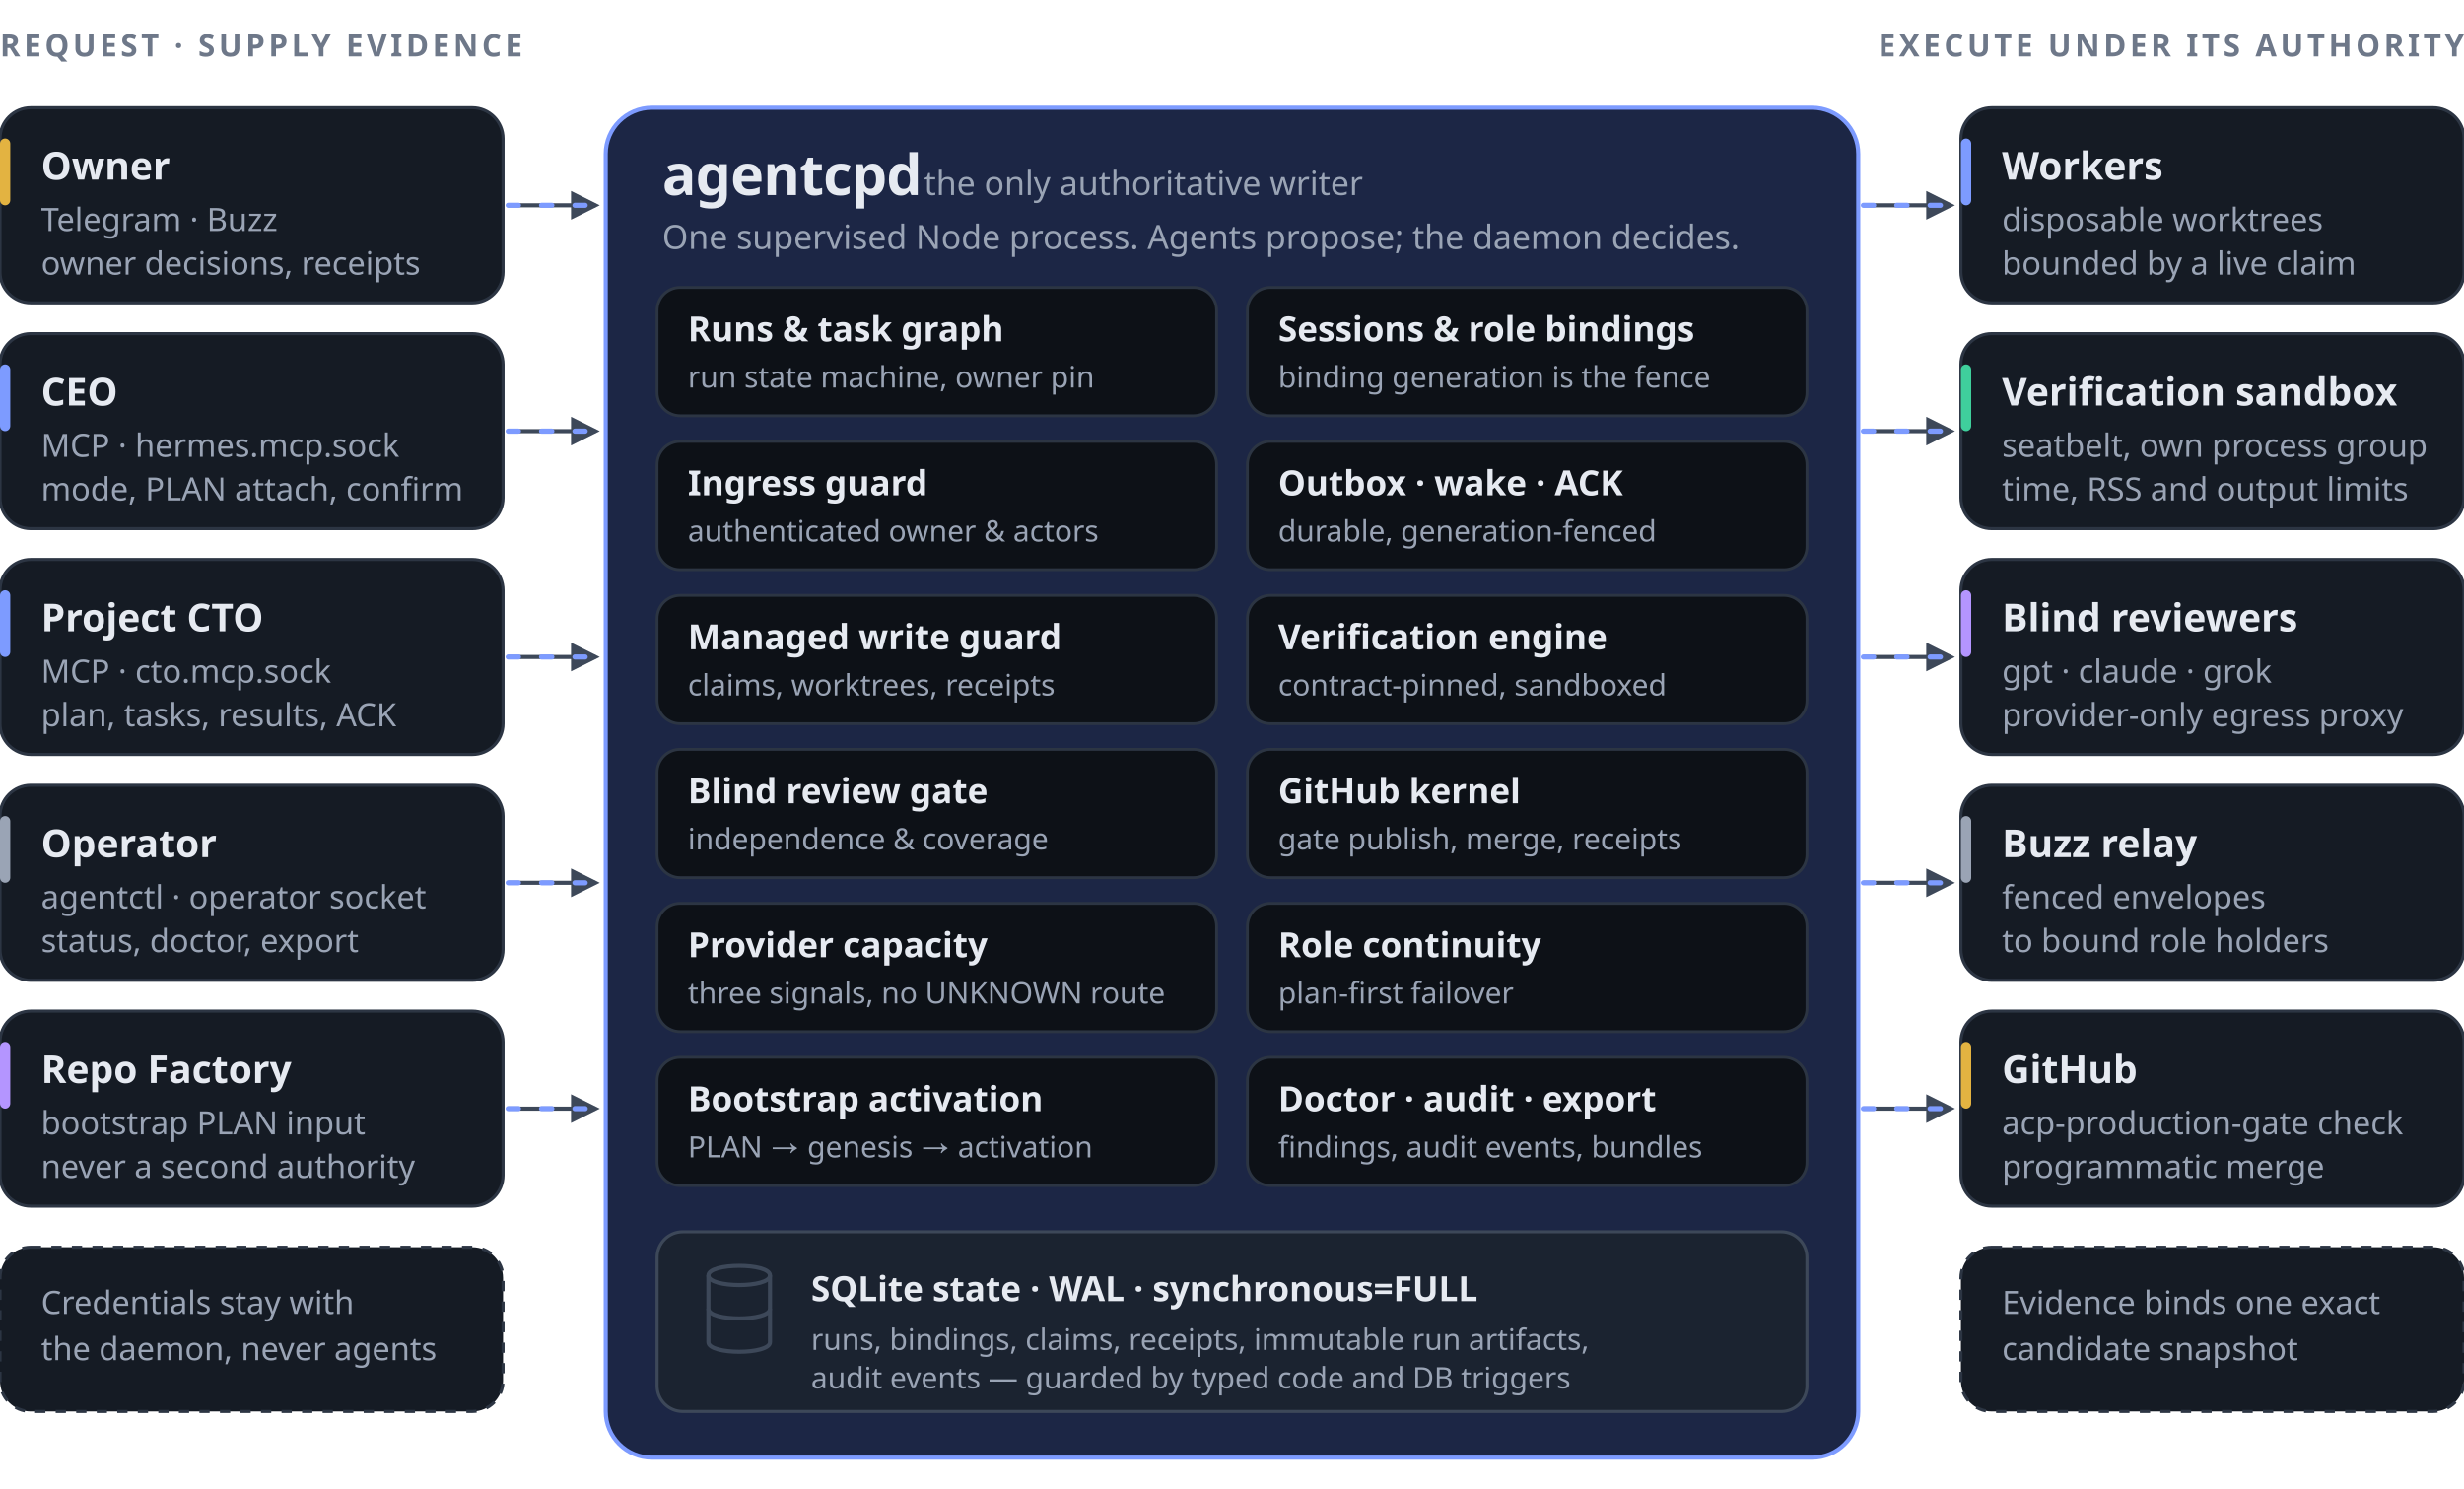
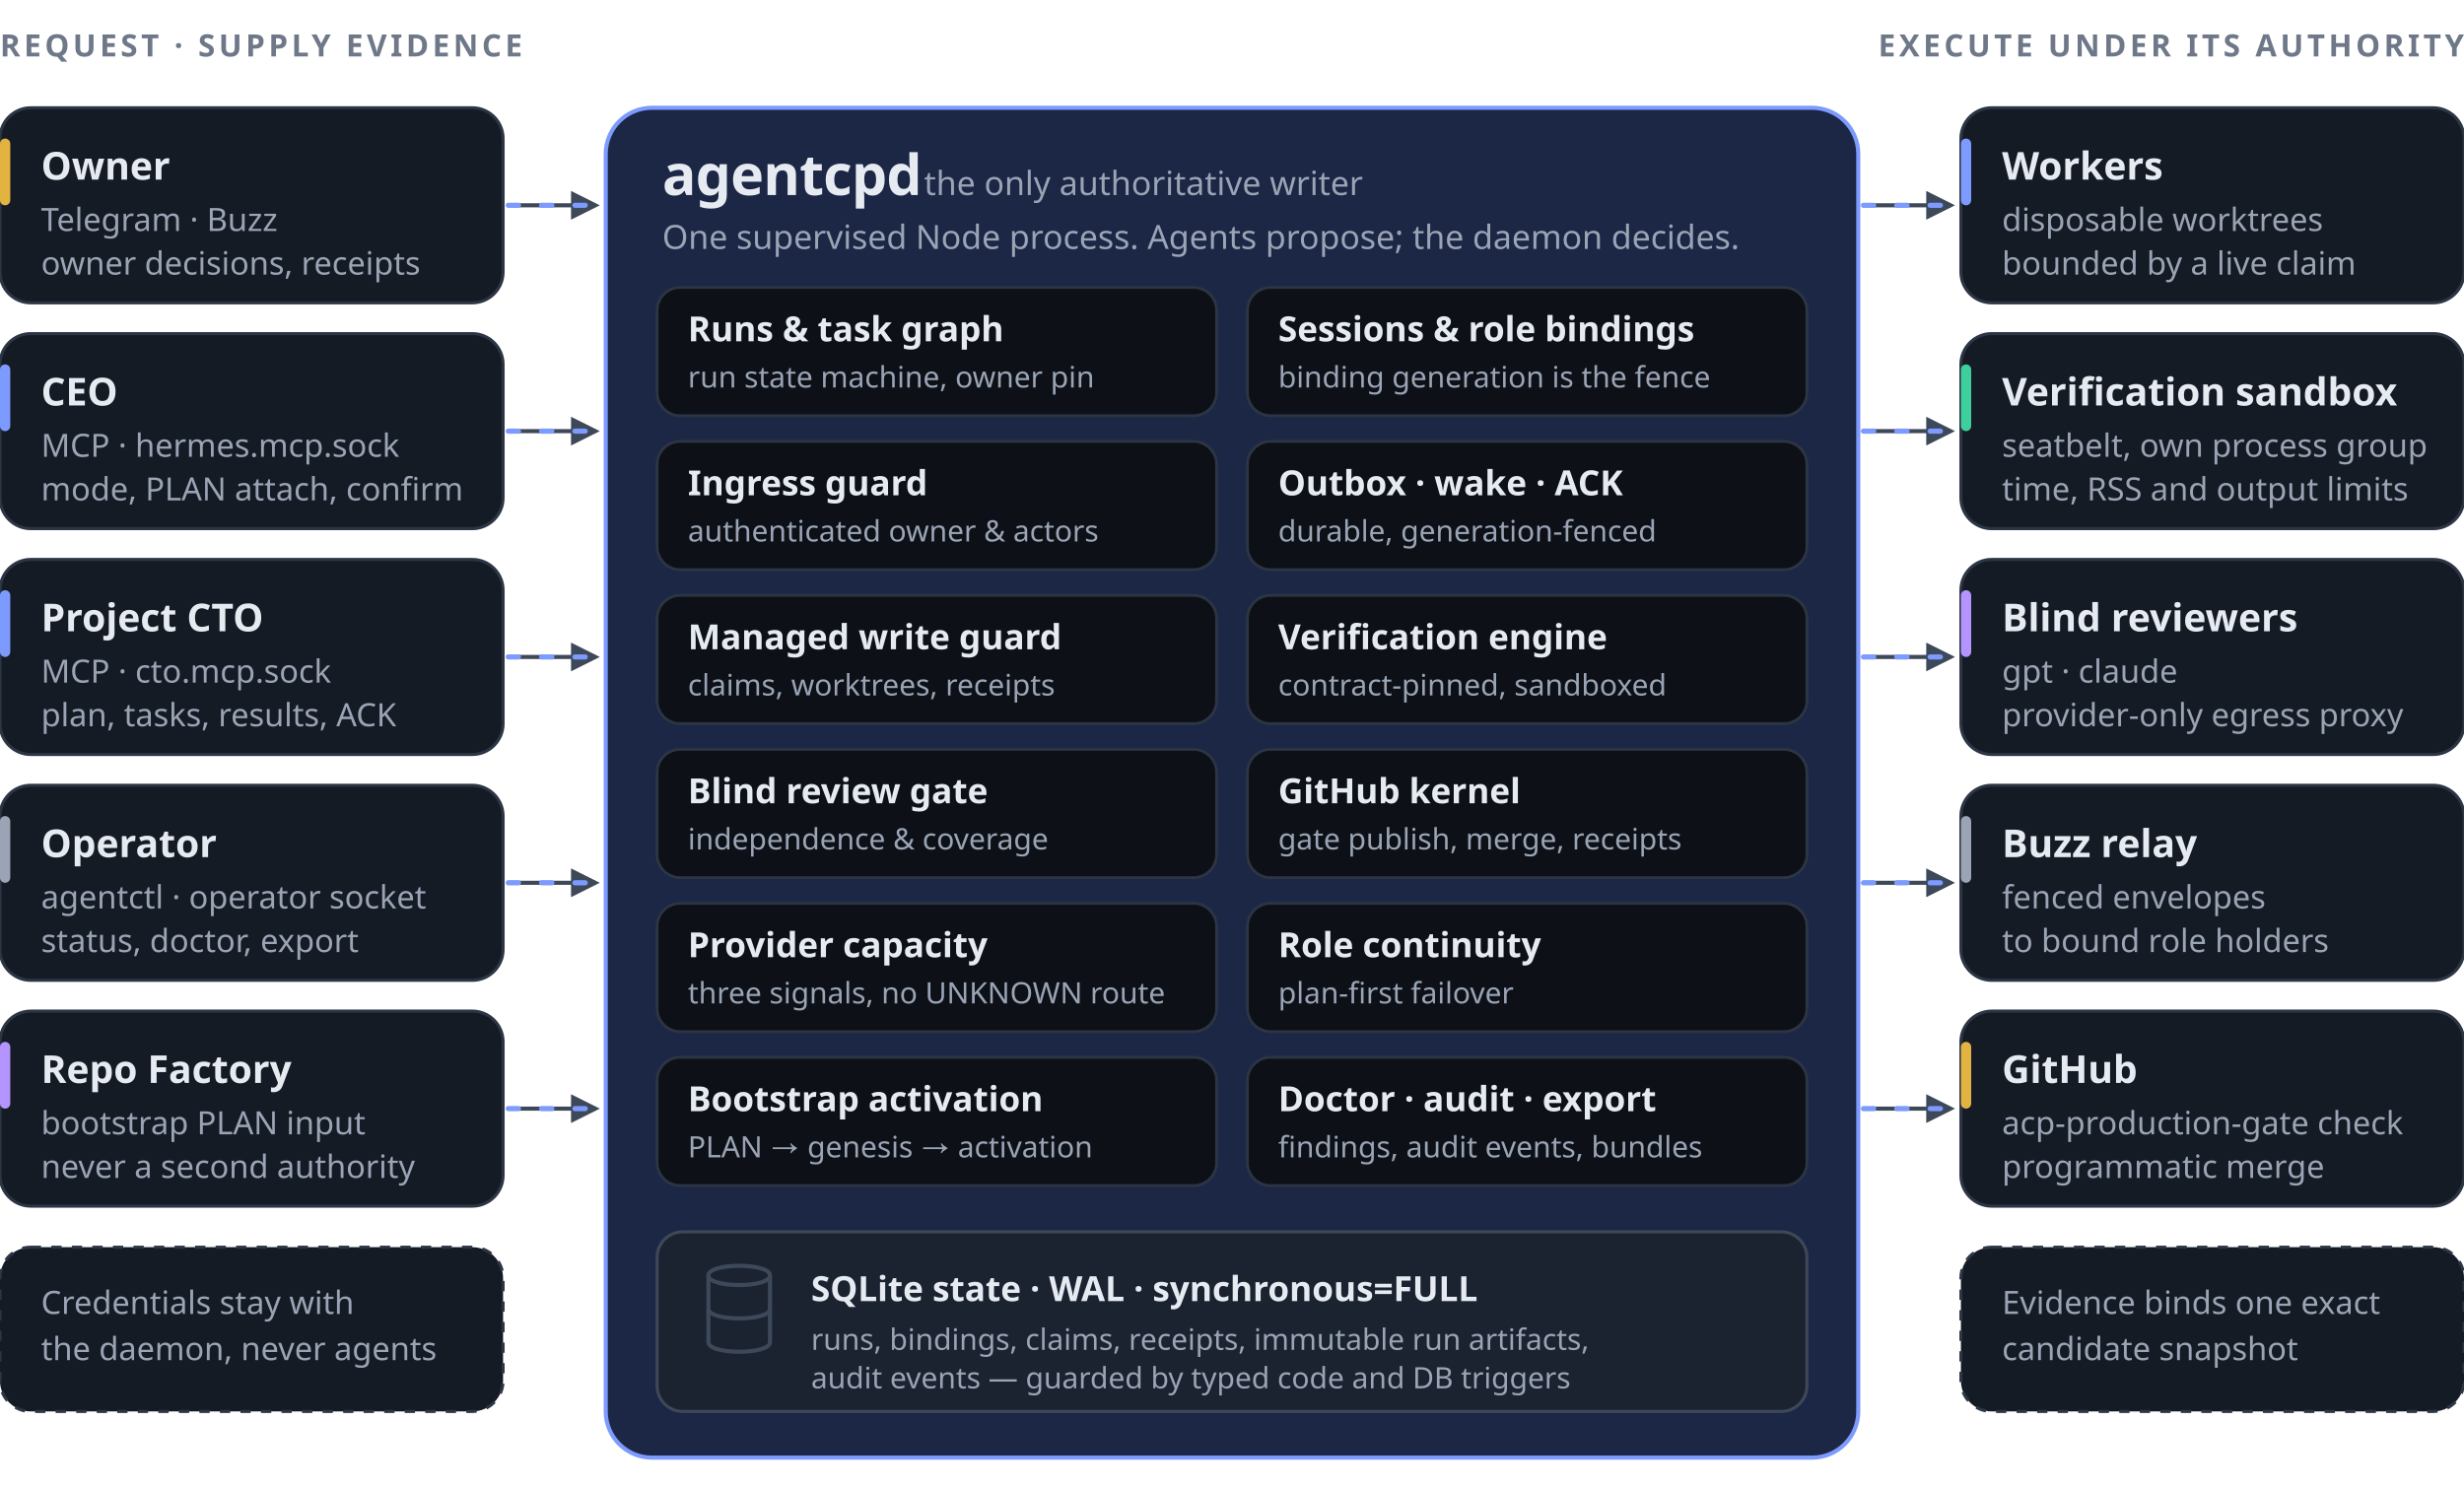
<svg xmlns="http://www.w3.org/2000/svg" width="960" height="580" viewBox="0 0 960 580" role="img" aria-labelledby="t d">
  <style>
text{font-family:-apple-system,BlinkMacSystemFont,'Segoe UI','Noto Sans',Helvetica,Arial,sans-serif}
.col{fill:#6e7889;font-size:12px;font-weight:700;letter-spacing:1.4px}
.bx{fill:#151b24;stroke:#2c3543;stroke-width:1.2}
.bt{fill:#e6eaf1;font-size:15px;font-weight:650}
.bs{fill:#9aa4b5;font-size:12.5px}
.core{fill:#1c2645;stroke:#7d9bff;stroke-width:1.6}
.ct{fill:#e6eaf1;font-size:22px;font-weight:750;letter-spacing:-.3px}
.cs{fill:#9aa4b5;font-size:13px}
.md{fill:#0d1117;stroke:#2c3543;stroke-width:1.1}
.mt{fill:#e6eaf1;font-size:13.5px;font-weight:650}
.ms{fill:#9aa4b5;font-size:11.5px}
.db{fill:#1b2330;stroke:#3d4859;stroke-width:1.2}
.a{fill:#7d9bff}.v{fill:#3fcf9c}.r{fill:#b495ff}.w{fill:#ff8c57}.g{fill:#e3b341}.m{fill:#9aa4b5}
.ln{fill:none;stroke:#3d4859;stroke-width:1.6}
.fl{fill:none;stroke:#7d9bff;stroke-width:2;stroke-linecap:round;stroke-dasharray:4 9;animation:flow 1.6s linear infinite}
.fr{animation-direction:reverse}
.ah{fill:#3d4859}
.in{animation:rise .5s cubic-bezier(.2,.9,.2,1) backwards}
.i1{animation-delay:.05s}.i2{animation-delay:.18s}.i3{animation-delay:.31s}
.pulse{fill:none;stroke:#7d9bff;stroke-width:1.6;opacity:0;animation:pulse 4s ease-out 1s infinite}
@keyframes flow{to{stroke-dashoffset:-26}}
@keyframes rise{from{opacity:0;transform:translateY(10px)}}
@keyframes pulse{0%{opacity:.55}60%,100%{opacity:0}}
@media (prefers-reduced-motion:reduce){.in{animation:none}.fl{animation:none}.pulse{display:none}}
</style>
  <defs>
    <marker id="ar" viewBox="0 0 10 10" refX="8.5" refY="5" markerWidth="7" markerHeight="7" orient="auto-start-reverse">
      <path class="ah" d="M0 0L10 5L0 10z" />
    </marker>
  </defs>
  <text class="col" x="0" y="22">REQUEST · SUPPLY EVIDENCE</text>
  <text class="col" x="960" y="22" text-anchor="end">EXECUTE UNDER ITS AUTHORITY</text>
  <g class="in i1">
    <rect class="bx" x="0" y="42" width="196" height="76" rx="12" />
    <rect class="g" x="0" y="54" width="4" height="26" rx="2" />
    <text class="bt" x="16" y="70">Owner</text>
    <text class="bs" x="16" y="90">Telegram · Buzz</text>
    <text class="bs" x="16" y="107">owner decisions, receipts</text>
    <rect class="bx" x="0" y="130" width="196" height="76" rx="12" />
    <rect class="a" x="0" y="142" width="4" height="26" rx="2" />
    <text class="bt" x="16" y="158">CEO</text>
    <text class="bs" x="16" y="178">MCP · hermes.mcp.sock</text>
    <text class="bs" x="16" y="195">mode, PLAN attach, confirm</text>
    <rect class="bx" x="0" y="218" width="196" height="76" rx="12" />
    <rect class="a" x="0" y="230" width="4" height="26" rx="2" />
    <text class="bt" x="16" y="246">Project CTO</text>
    <text class="bs" x="16" y="266">MCP · cto.mcp.sock</text>
    <text class="bs" x="16" y="283">plan, tasks, results, ACK</text>
    <rect class="bx" x="0" y="306" width="196" height="76" rx="12" />
    <rect class="m" x="0" y="318" width="4" height="26" rx="2" />
    <text class="bt" x="16" y="334">Operator</text>
    <text class="bs" x="16" y="354">agentctl · operator socket</text>
    <text class="bs" x="16" y="371">status, doctor, export</text>
    <rect class="bx" x="0" y="394" width="196" height="76" rx="12" />
    <rect class="r" x="0" y="406" width="4" height="26" rx="2" />
    <text class="bt" x="16" y="422">Repo Factory</text>
    <text class="bs" x="16" y="442">bootstrap PLAN input</text>
    <text class="bs" x="16" y="459">never a second authority</text>
  </g>
  <g class="in i2">
    <rect class="core" x="236" y="42" width="488" height="526" rx="18" />
    <rect class="pulse" x="236" y="42" width="488" height="526" rx="18" />
    <text class="ct" x="258" y="76">agentcpd</text>
    <text class="cs" x="360" y="76">the only authoritative writer</text>
    <text class="cs" x="258" y="97">One supervised Node process. Agents propose; the daemon decides.</text>
    <rect class="md" x="256" y="112" width="218" height="50" rx="9" />
    <text class="mt" x="268" y="133">Runs &amp; task graph</text>
    <text class="ms" x="268" y="151">run state machine, owner pin</text>
    <rect class="md" x="486" y="112" width="218" height="50" rx="9" />
    <text class="mt" x="498" y="133">Sessions &amp; role bindings</text>
    <text class="ms" x="498" y="151">binding generation is the fence</text>
    <rect class="md" x="256" y="172" width="218" height="50" rx="9" />
    <text class="mt" x="268" y="193">Ingress guard</text>
    <text class="ms" x="268" y="211">authenticated owner &amp; actors</text>
    <rect class="md" x="486" y="172" width="218" height="50" rx="9" />
    <text class="mt" x="498" y="193">Outbox · wake · ACK</text>
    <text class="ms" x="498" y="211">durable, generation-fenced</text>
    <rect class="md" x="256" y="232" width="218" height="50" rx="9" />
    <text class="mt" x="268" y="253">Managed write guard</text>
    <text class="ms" x="268" y="271">claims, worktrees, receipts</text>
    <rect class="md" x="486" y="232" width="218" height="50" rx="9" />
    <text class="mt" x="498" y="253">Verification engine</text>
    <text class="ms" x="498" y="271">contract-pinned, sandboxed</text>
    <rect class="md" x="256" y="292" width="218" height="50" rx="9" />
    <text class="mt" x="268" y="313">Blind review gate</text>
    <text class="ms" x="268" y="331">independence &amp; coverage</text>
    <rect class="md" x="486" y="292" width="218" height="50" rx="9" />
    <text class="mt" x="498" y="313">GitHub kernel</text>
    <text class="ms" x="498" y="331">gate publish, merge, receipts</text>
    <rect class="md" x="256" y="352" width="218" height="50" rx="9" />
    <text class="mt" x="268" y="373">Provider capacity</text>
    <text class="ms" x="268" y="391">three signals, no UNKNOWN route</text>
    <rect class="md" x="486" y="352" width="218" height="50" rx="9" />
    <text class="mt" x="498" y="373">Role continuity</text>
    <text class="ms" x="498" y="391">plan-first failover</text>
    <rect class="md" x="256" y="412" width="218" height="50" rx="9" />
    <text class="mt" x="268" y="433">Bootstrap activation</text>
    <text class="ms" x="268" y="451">PLAN → genesis → activation</text>
    <rect class="md" x="486" y="412" width="218" height="50" rx="9" />
    <text class="mt" x="498" y="433">Doctor · audit · export</text>
    <text class="ms" x="498" y="451">findings, audit events, bundles</text>
    <rect class="db" x="256" y="480" width="448" height="70" rx="10" />
    <path class="ln" d="M276 497c0-5 24-5 24 0v26c0 5-24 5-24 0z" />
    <path class="ln" d="M276 497c0 5 24 5 24 0" />
    <path class="ln" d="M276 510c0 5 24 5 24 0" />
    <text class="mt" x="316" y="507">SQLite state · WAL · synchronous=FULL</text>
    <text class="ms" x="316" y="526">runs, bindings, claims, receipts, immutable run artifacts,</text>
    <text class="ms" x="316" y="541">audit events — guarded by typed code and DB triggers</text>
  </g>
  <g class="in i3">
    <rect class="bx" x="764" y="42" width="196" height="76" rx="12" />
    <rect class="a" x="764" y="54" width="4" height="26" rx="2" />
    <text class="bt" x="780" y="70">Workers</text>
    <text class="bs" x="780" y="90">disposable worktrees</text>
    <text class="bs" x="780" y="107">bounded by a live claim</text>
    <rect class="bx" x="764" y="130" width="196" height="76" rx="12" />
    <rect class="v" x="764" y="142" width="4" height="26" rx="2" />
    <text class="bt" x="780" y="158">Verification sandbox</text>
    <text class="bs" x="780" y="178">seatbelt, own process group</text>
    <text class="bs" x="780" y="195">time, RSS and output limits</text>
    <rect class="bx" x="764" y="218" width="196" height="76" rx="12" />
    <rect class="r" x="764" y="230" width="4" height="26" rx="2" />
    <text class="bt" x="780" y="246">Blind reviewers</text>
-     <text class="bs" x="780" y="266">gpt · claude · grok</text>
+     <text class="bs" x="780" y="266">gpt · claude</text>
    <text class="bs" x="780" y="283">provider-only egress proxy</text>
    <rect class="bx" x="764" y="306" width="196" height="76" rx="12" />
    <rect class="m" x="764" y="318" width="4" height="26" rx="2" />
    <text class="bt" x="780" y="334">Buzz relay</text>
    <text class="bs" x="780" y="354">fenced envelopes</text>
    <text class="bs" x="780" y="371">to bound role holders</text>
    <rect class="bx" x="764" y="394" width="196" height="76" rx="12" />
    <rect class="g" x="764" y="406" width="4" height="26" rx="2" />
    <text class="bt" x="780" y="422">GitHub</text>
    <text class="bs" x="780" y="442">acp-production-gate check</text>
    <text class="bs" x="780" y="459">programmatic merge</text>
  </g>
  <path class="ln" d="M198 80H232" marker-end="url(#ar)" />
  <path class="fl" d="M198 80H228" />
  <path class="ln" d="M198 168H232" marker-end="url(#ar)" />
  <path class="fl" d="M198 168H228" />
  <path class="ln" d="M198 256H232" marker-end="url(#ar)" />
  <path class="fl" d="M198 256H228" />
  <path class="ln" d="M198 344H232" marker-end="url(#ar)" />
  <path class="fl" d="M198 344H228" />
  <path class="ln" d="M198 432H232" marker-end="url(#ar)" />
  <path class="fl" d="M198 432H228" />
  <path class="ln" d="M726 80H760" marker-end="url(#ar)" />
  <path class="fl" d="M726 80H756" />
  <path class="ln" d="M726 168H760" marker-end="url(#ar)" />
  <path class="fl" d="M726 168H756" />
  <path class="ln" d="M726 256H760" marker-end="url(#ar)" />
  <path class="fl" d="M726 256H756" />
  <path class="ln" d="M726 344H760" marker-end="url(#ar)" />
  <path class="fl" d="M726 344H756" />
  <path class="ln" d="M726 432H760" marker-end="url(#ar)" />
  <path class="fl" d="M726 432H756" />
  <rect class="bx" x="0" y="486" width="196" height="64" rx="12" stroke-dasharray="4 4" />
  <text class="bs" x="16" y="512">Credentials stay with</text>
  <text class="bs" x="16" y="530">the daemon, never agents</text>
  <rect class="bx" x="764" y="486" width="196" height="64" rx="12" stroke-dasharray="4 4" />
  <text class="bs" x="780" y="512">Evidence binds one exact</text>
  <text class="bs" x="780" y="530">candidate snapshot</text>
</svg>
